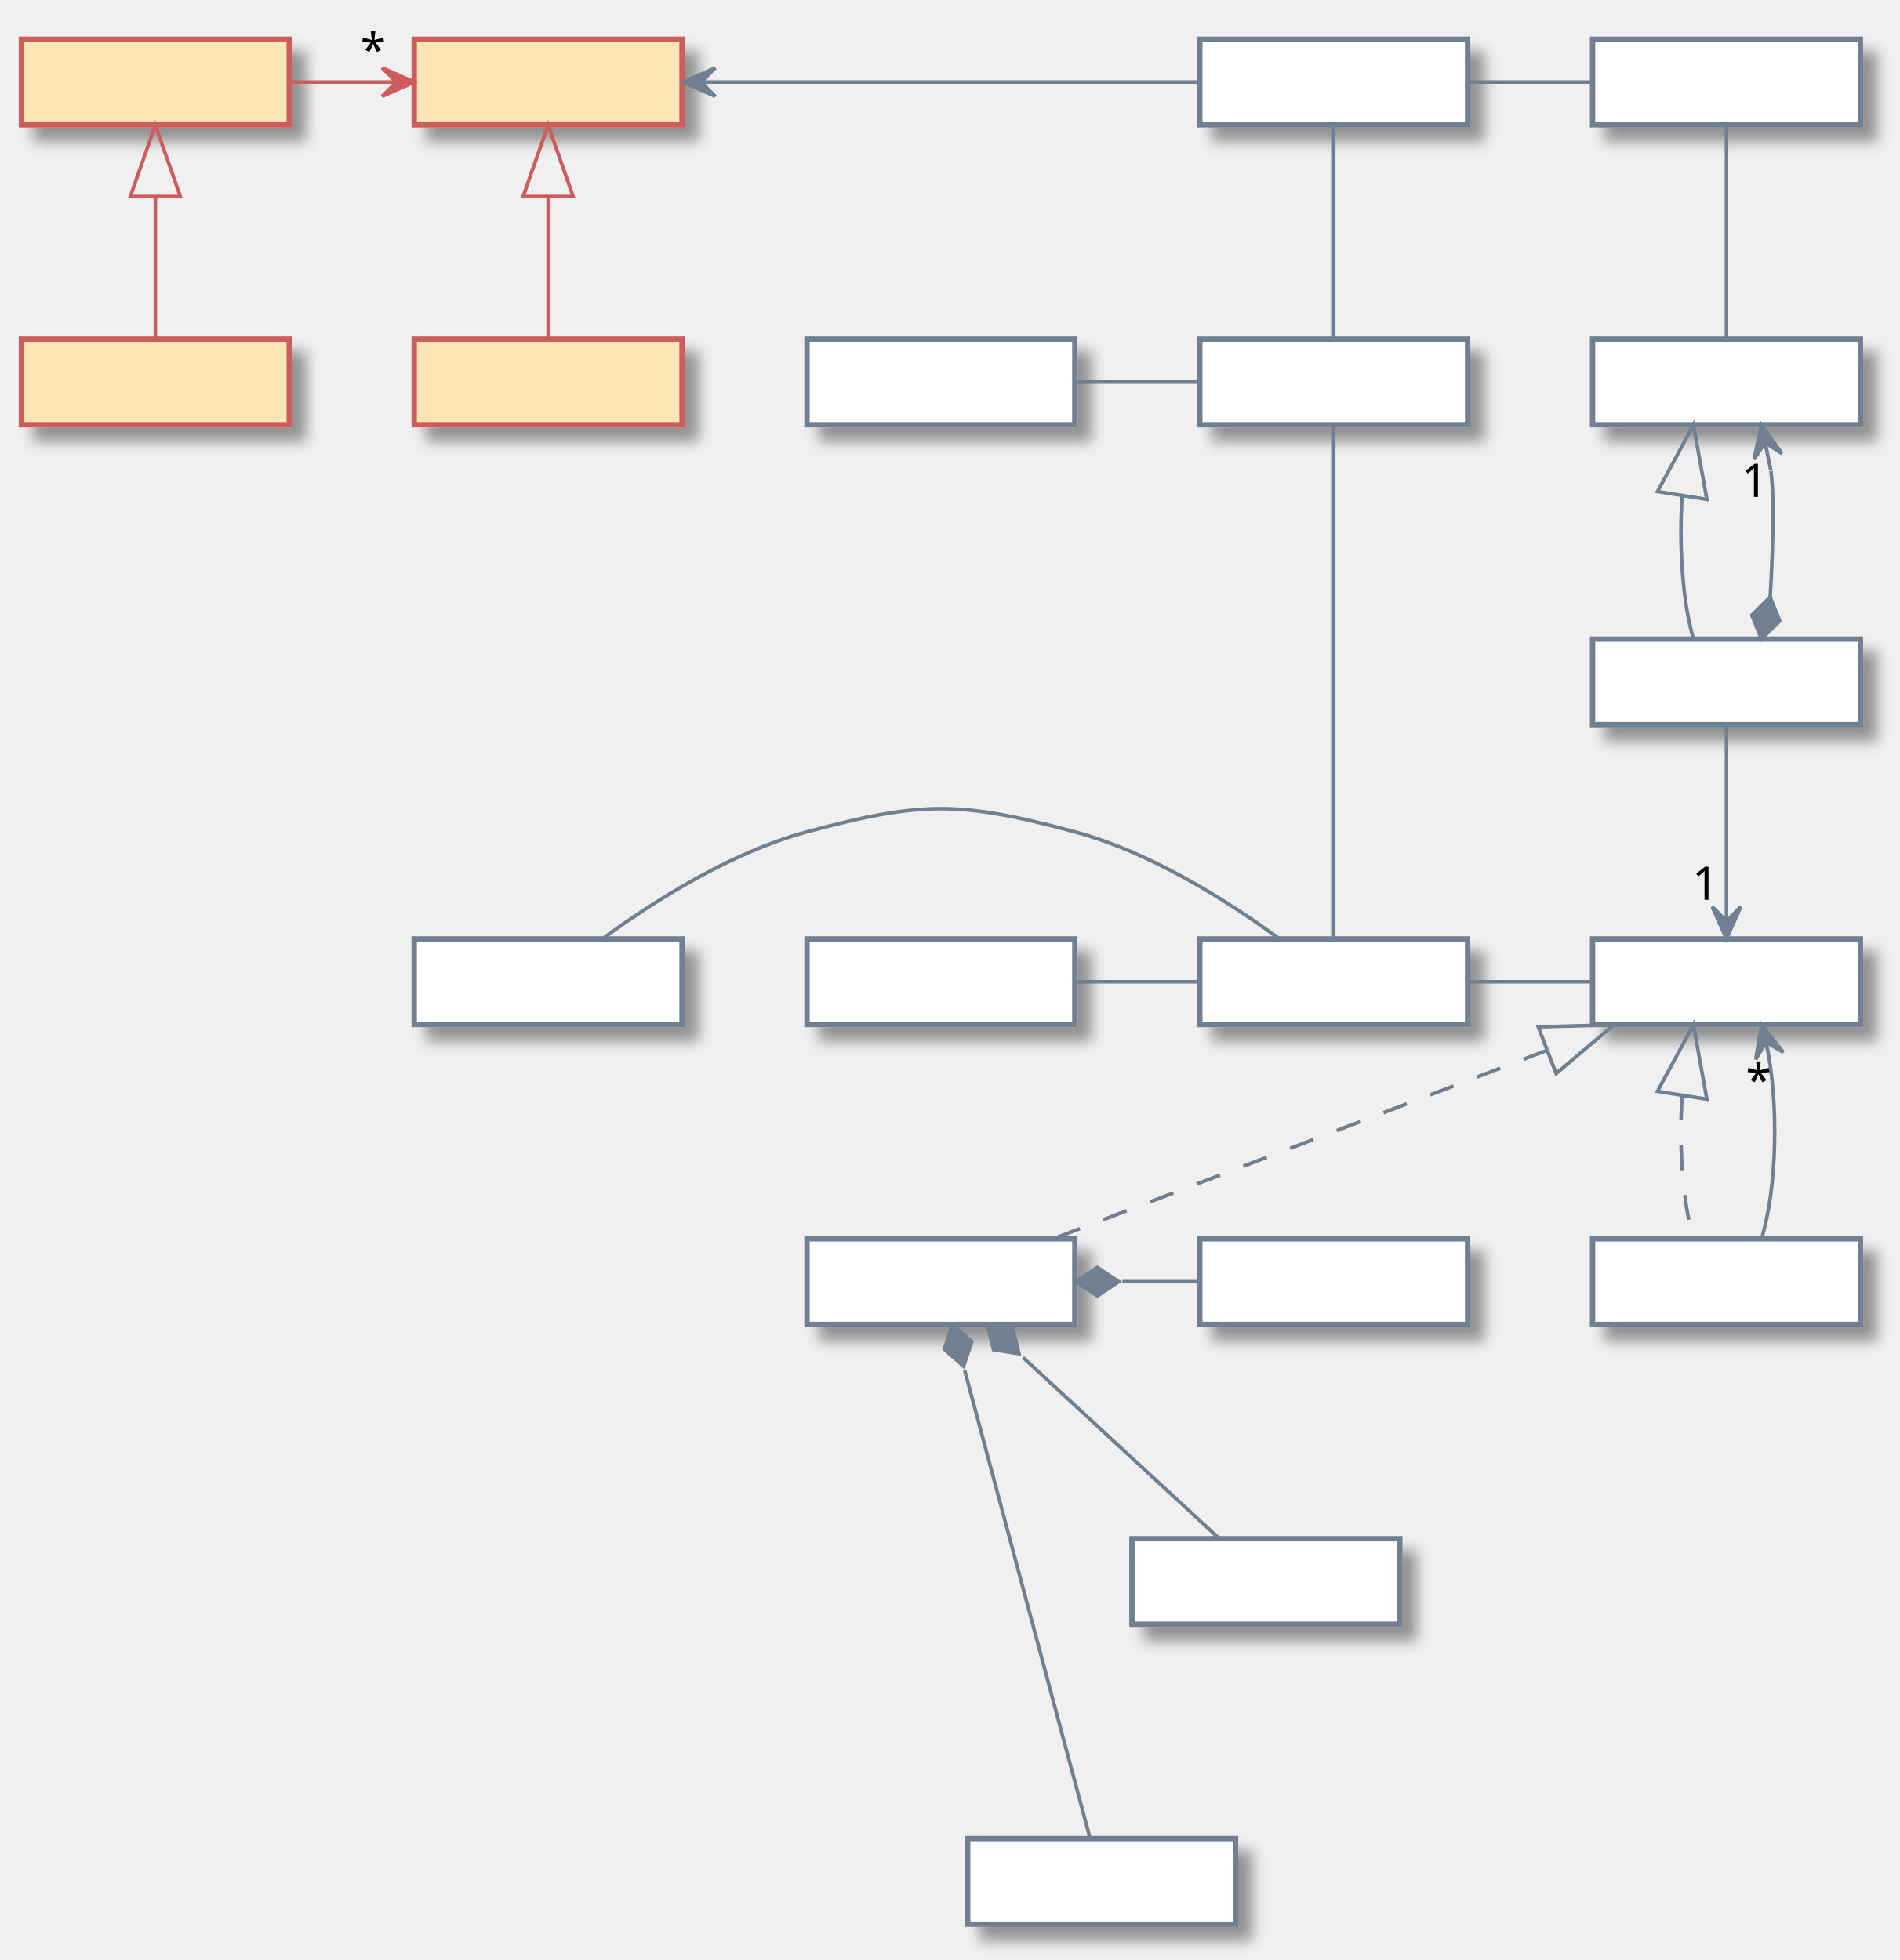
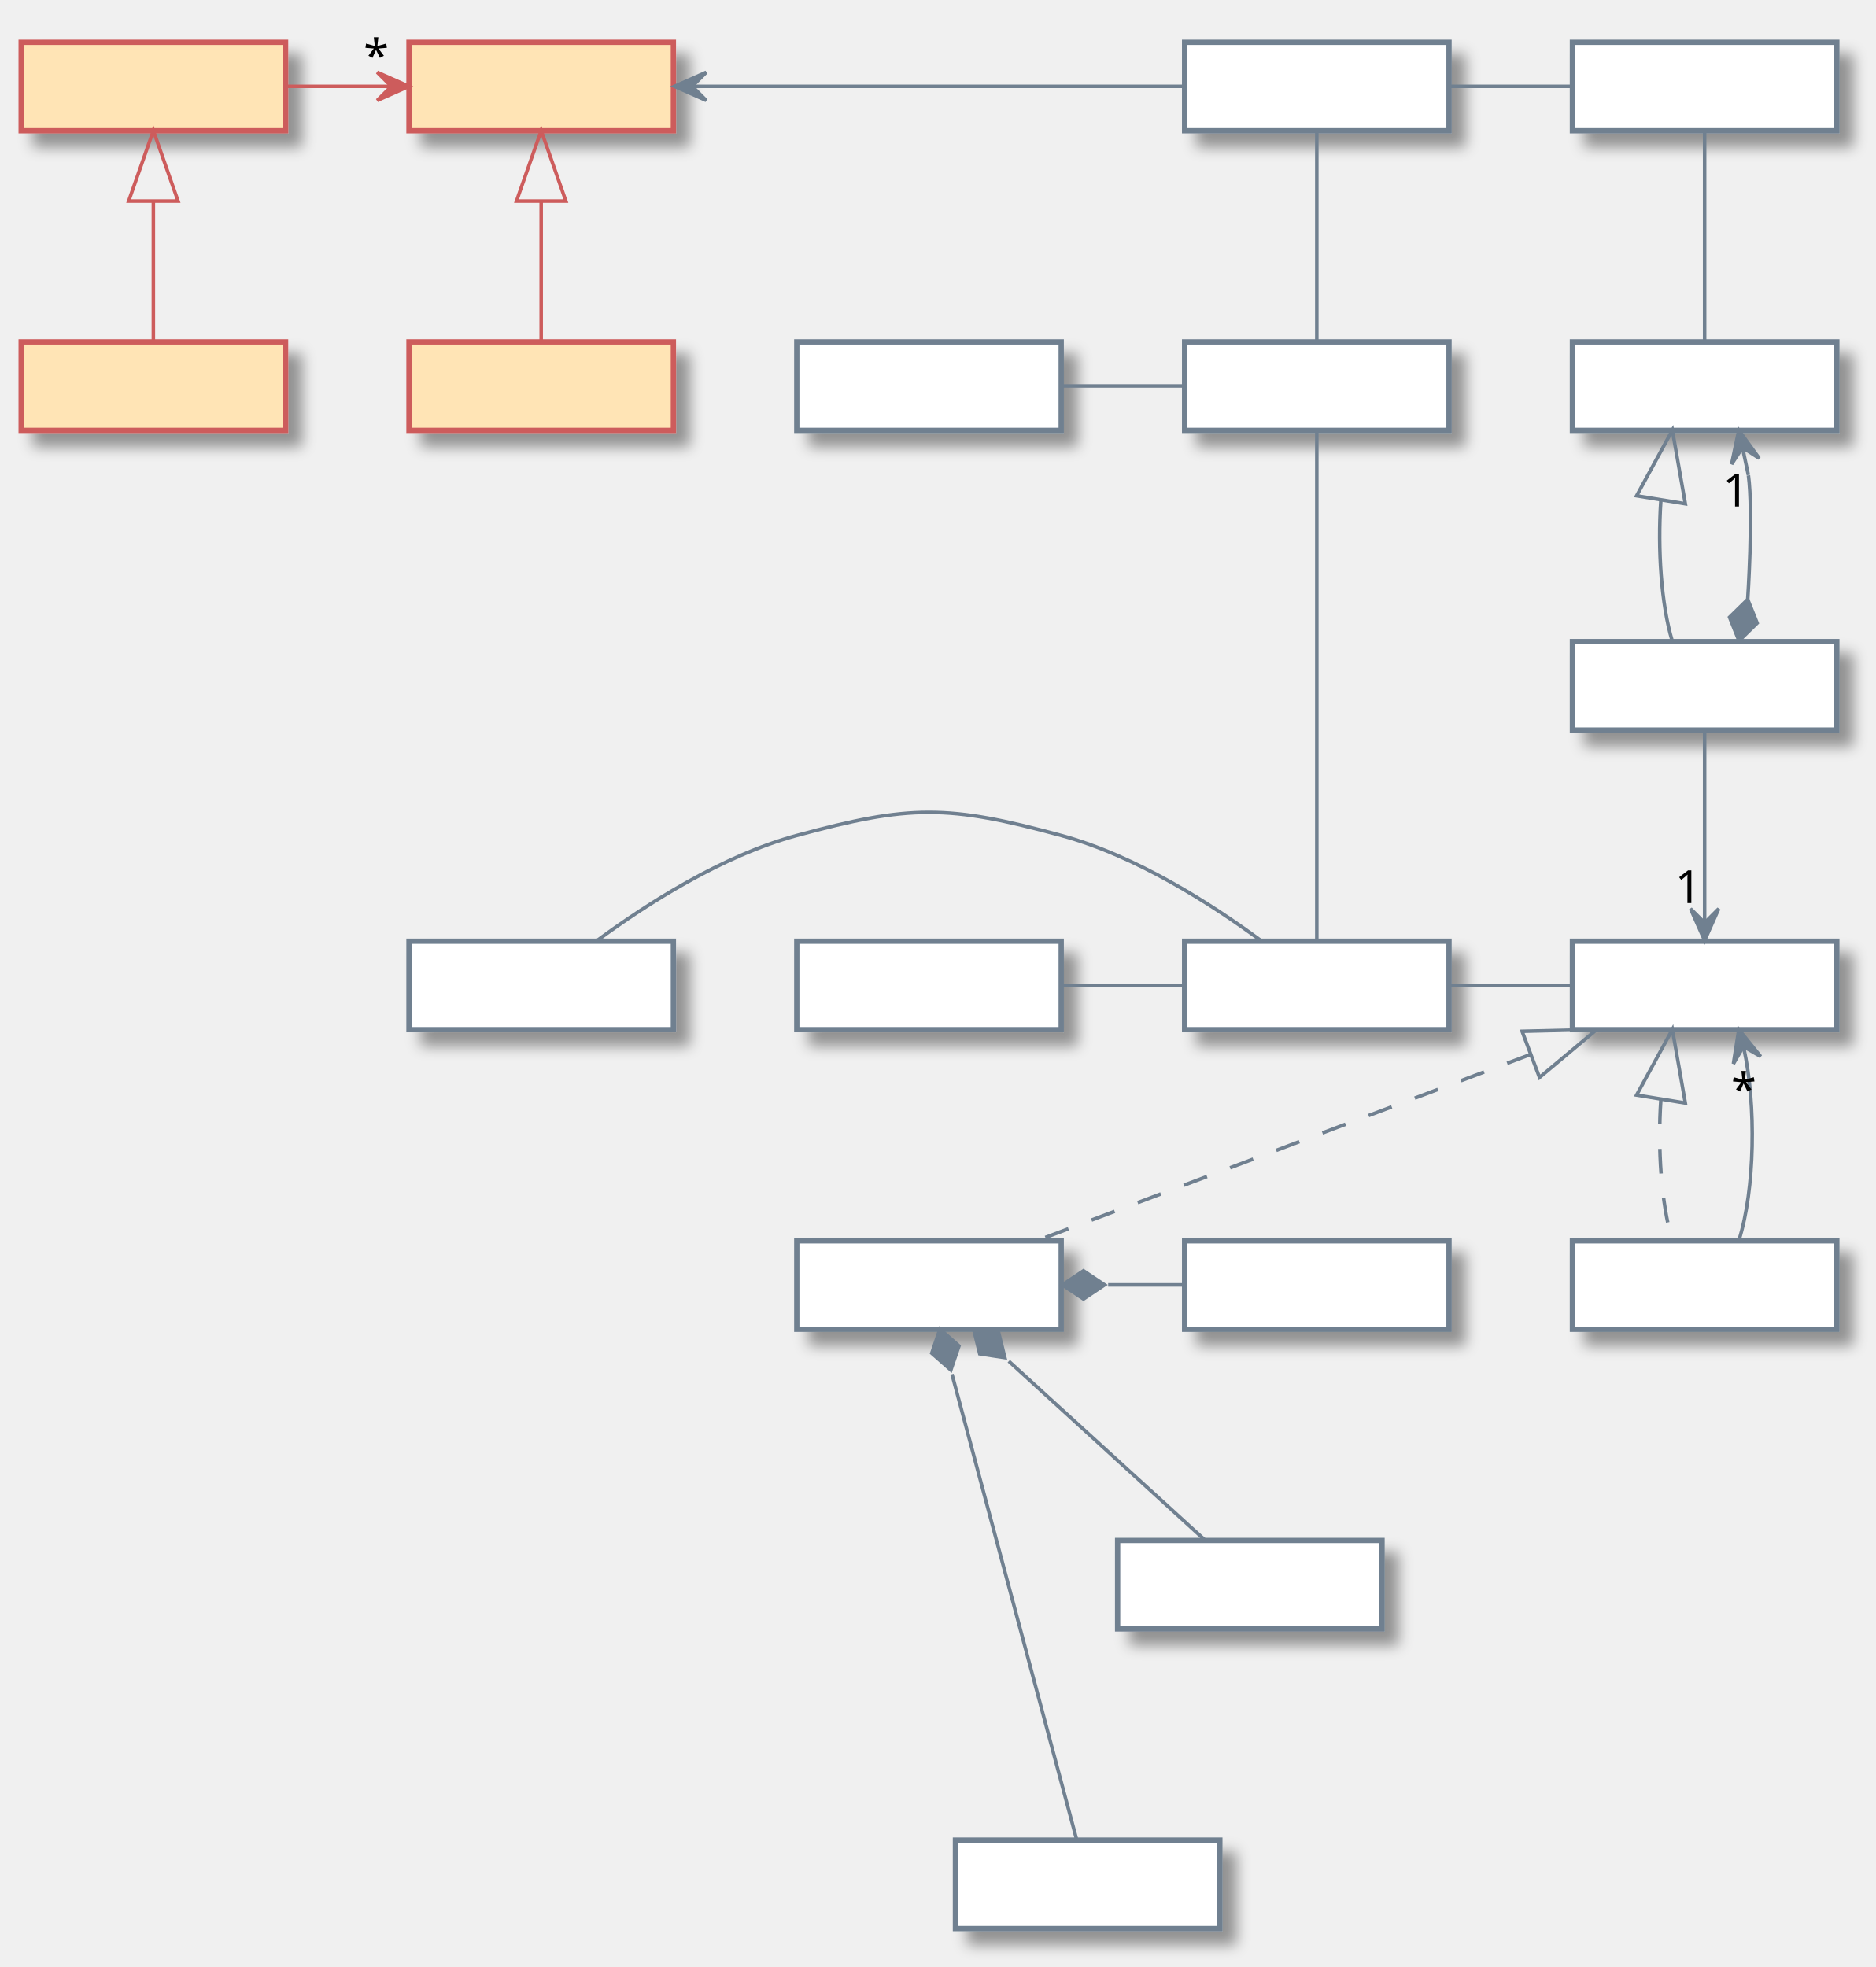
- <svg xmlns="http://www.w3.org/2000/svg" contentScriptType="application/ecmascript" contentStyleType="text/css" height="549px" preserveAspectRatio="none" style="width:532px;height:549px;" version="1.1" viewBox="0 0 532 549" width="532px" zoomAndPan="magnify">
+ <svg xmlns="http://www.w3.org/2000/svg" contentScriptType="application/ecmascript" contentStyleType="text/css" height="558px" preserveAspectRatio="none" style="width:532px;height:558px;" version="1.1" viewBox="0 0 532 558" width="532px" zoomAndPan="magnify">
  <defs>
    <filter height="300%" id="fclb7dfdwyhw" width="300%" x="-1" y="-1">
      <feGaussianBlur result="blurOut" stdDeviation="2.0" />
      <feColorMatrix in="blurOut" result="blurOut2" type="matrix" values="0 0 0 0 0 0 0 0 0 0 0 0 0 0 0 0 0 0 .4 0" />
      <feOffset dx="4.0" dy="4.0" in="blurOut2" result="blurOut3" />
      <feBlend in="SourceGraphic" in2="blurOut3" mode="normal" />
    </filter>
  </defs>
  <g>
-     <rect fill="#FFFFFF" filter="url(#fclb7dfdwyhw)" height="23.969" id="Parent" style="stroke: #708090; stroke-width: 1.5;" width="75" x="446" y="95" />
-     <text fill="#000000" font-family="sans-serif" font-size="12" lengthAdjust="spacingAndGlyphs" textLength="0" x="485.5" y="111.139" />
-     <rect fill="#FFFFFF" filter="url(#fclb7dfdwyhw)" height="23.969" id="Decorator" style="stroke: #708090; stroke-width: 1.5;" width="75" x="446" y="179" />
-     <text fill="#000000" font-family="sans-serif" font-size="12" lengthAdjust="spacingAndGlyphs" textLength="0" x="485.5" y="195.139" />
-     <rect fill="#FFFFFF" filter="url(#fclb7dfdwyhw)" height="23.969" id="Composite" style="stroke: #708090; stroke-width: 1.5;" width="75" x="446" y="263" />
-     <text fill="#000000" font-family="sans-serif" font-size="12" font-style="italic" lengthAdjust="spacingAndGlyphs" textLength="0" x="485.5" y="279.139" />
-     <rect fill="#FFFFFF" filter="url(#fclb7dfdwyhw)" height="23.969" id="Leaf" style="stroke: #708090; stroke-width: 1.5;" width="75" x="226" y="347" />
-     <text fill="#000000" font-family="sans-serif" font-size="12" lengthAdjust="spacingAndGlyphs" textLength="0" x="265.5" y="363.139" />
-     <rect fill="#FFFFFF" filter="url(#fclb7dfdwyhw)" height="23.969" id="Comp" style="stroke: #708090; stroke-width: 1.5;" width="75" x="446" y="347" />
-     <text fill="#000000" font-family="sans-serif" font-size="12" lengthAdjust="spacingAndGlyphs" textLength="0" x="485.5" y="363.139" />
-     <rect fill="#FFE4B5" filter="url(#fclb7dfdwyhw)" height="23.969" id="Listener" style="stroke: #CD5C5C; stroke-width: 1.5;" width="75" x="116" y="11" />
-     <text fill="#000000" font-family="sans-serif" font-size="12" font-style="italic" lengthAdjust="spacingAndGlyphs" textLength="0" x="155.5" y="27.139" />
-     <rect fill="#FFE4B5" filter="url(#fclb7dfdwyhw)" height="23.969" id="Observable" style="stroke: #CD5C5C; stroke-width: 1.5;" width="75" x="6" y="11" />
-     <text fill="#000000" font-family="sans-serif" font-size="12" font-style="italic" lengthAdjust="spacingAndGlyphs" textLength="0" x="45.5" y="27.139" />
-     <rect fill="#FFE4B5" filter="url(#fclb7dfdwyhw)" height="23.969" id="ConcListener" style="stroke: #CD5C5C; stroke-width: 1.5;" width="75" x="116" y="95" />
-     <text fill="#000000" font-family="sans-serif" font-size="12" lengthAdjust="spacingAndGlyphs" textLength="0" x="155.5" y="111.139" />
-     <rect fill="#FFE4B5" filter="url(#fclb7dfdwyhw)" height="23.969" id="ConcObservable" style="stroke: #CD5C5C; stroke-width: 1.5;" width="75" x="6" y="95" />
-     <text fill="#000000" font-family="sans-serif" font-size="12" lengthAdjust="spacingAndGlyphs" textLength="0" x="45.5" y="111.139" />
-     <rect fill="#FFFFFF" filter="url(#fclb7dfdwyhw)" height="23.969" id="A" style="stroke: #708090; stroke-width: 1.5;" width="75" x="336" y="11" />
-     <text fill="#000000" font-family="sans-serif" font-size="12" lengthAdjust="spacingAndGlyphs" textLength="0" x="375.5" y="27.139" />
-     <rect fill="#FFFFFF" filter="url(#fclb7dfdwyhw)" height="23.969" id="B" style="stroke: #708090; stroke-width: 1.5;" width="75" x="446" y="11" />
-     <text fill="#000000" font-family="sans-serif" font-size="12" lengthAdjust="spacingAndGlyphs" textLength="0" x="485.5" y="27.139" />
-     <rect fill="#FFFFFF" filter="url(#fclb7dfdwyhw)" height="23.969" id="C" style="stroke: #708090; stroke-width: 1.5;" width="75" x="336" y="95" />
-     <text fill="#000000" font-family="sans-serif" font-size="12" lengthAdjust="spacingAndGlyphs" textLength="0" x="375.5" y="111.139" />
-     <rect fill="#FFFFFF" filter="url(#fclb7dfdwyhw)" height="23.969" id="D" style="stroke: #708090; stroke-width: 1.5;" width="75" x="226" y="95" />
-     <text fill="#000000" font-family="sans-serif" font-size="12" lengthAdjust="spacingAndGlyphs" textLength="0" x="265.5" y="111.139" />
-     <rect fill="#FFFFFF" filter="url(#fclb7dfdwyhw)" height="23.969" id="E" style="stroke: #708090; stroke-width: 1.5;" width="75" x="336" y="263" />
-     <text fill="#000000" font-family="sans-serif" font-size="12" lengthAdjust="spacingAndGlyphs" textLength="0" x="375.5" y="279.139" />
-     <rect fill="#FFFFFF" filter="url(#fclb7dfdwyhw)" height="23.969" id="F" style="stroke: #708090; stroke-width: 1.5;" width="75" x="226" y="263" />
-     <text fill="#000000" font-family="sans-serif" font-size="12" lengthAdjust="spacingAndGlyphs" textLength="0" x="265.5" y="279.139" />
-     <rect fill="#FFFFFF" filter="url(#fclb7dfdwyhw)" height="23.969" id="G" style="stroke: #708090; stroke-width: 1.5;" width="75" x="116" y="263" />
-     <text fill="#000000" font-family="sans-serif" font-size="12" lengthAdjust="spacingAndGlyphs" textLength="0" x="155.5" y="279.139" />
-     <rect fill="#FFFFFF" filter="url(#fclb7dfdwyhw)" height="23.969" id="I" style="stroke: #708090; stroke-width: 1.5;" width="75" x="336" y="347" />
-     <text fill="#000000" font-family="sans-serif" font-size="12" lengthAdjust="spacingAndGlyphs" textLength="0" x="375.5" y="363.139" />
-     <rect fill="#FFFFFF" filter="url(#fclb7dfdwyhw)" height="23.969" id="J" style="stroke: #708090; stroke-width: 1.5;" width="75" x="317" y="431" />
-     <text fill="#000000" font-family="sans-serif" font-size="12" lengthAdjust="spacingAndGlyphs" textLength="0" x="356.5" y="447.139" />
-     <rect fill="#FFFFFF" filter="url(#fclb7dfdwyhw)" height="23.969" id="K" style="stroke: #708090; stroke-width: 1.5;" width="75" x="271" y="515" />
-     <text fill="#000000" font-family="sans-serif" font-size="12" lengthAdjust="spacingAndGlyphs" textLength="0" x="310.5" y="531.139" />
-     <path d="M471.09,138.797 C470.136,152.846 471.189,168.515 474.25,178.987 " fill="none" id="Parent-Decorator" style="stroke: #708090; stroke-width: 1.0;" />
-     <polygon fill="none" points="464.18,137.683,474.243,119.035,478.005,139.888,464.18,137.683" style="stroke: #708090; stroke-width: 1.0;" />
-     <path d="M495.957,131.939 C497.352,142.744 495.722,167.235 495.722,167.235 " fill="none" id="Parent-Decorator-1" style="stroke: #708090; stroke-width: 1.0;" />
-     <polygon fill="#708090" points="493.294,178.987,498.425,173.92,495.722,167.235,490.591,172.302,493.294,178.987" style="stroke: #708090; stroke-width: 1.0;" />
-     <polygon fill="#708090" points="493.301,119.035,491.198,128.657,494.309,123.933,499.033,127.044,493.301,119.035" style="stroke: #708090; stroke-width: 1.0;" />
-     <line style="stroke: #708090; stroke-width: 1.0;" x1="494.309" x2="495.922" y1="123.933" y2="131.768" />
-     <text fill="#000000" font-family="sans-serif" font-size="13" lengthAdjust="spacingAndGlyphs" textLength="8" x="487.694" y="139.194">1</text>
-     <path d="M483.5,203.035 C483.5,217.382 483.5,241.462 483.5,257.777 " fill="none" id="Decorator-Composite" style="stroke: #708090; stroke-width: 1.0;" />
-     <polygon fill="#708090" points="483.5,262.987,487.5,253.987,483.5,257.987,479.5,253.987,483.5,262.987" style="stroke: #708090; stroke-width: 1.0;" />
-     <text fill="#000000" font-family="sans-serif" font-size="13" lengthAdjust="spacingAndGlyphs" textLength="8" x="473.85" y="252.039">1</text>
-     <path d="M433.216,294.199 C390.677,310.441 331.041,333.212 294.962,346.987 " fill="none" id="Composite-Leaf" style="stroke: #708090; stroke-width: 1.0; stroke-dasharray: 7.0,7.0;" />
-     <polygon fill="none" points="430.798,287.63,451.979,287.035,435.792,300.709,430.798,287.63" style="stroke: #708090; stroke-width: 1.0;" />
-     <path d="M471.09,306.797 C470.136,320.846 471.189,336.515 474.25,346.987 " fill="none" id="Composite-Comp" style="stroke: #708090; stroke-width: 1.0; stroke-dasharray: 7.0,7.0;" />
-     <polygon fill="none" points="464.18,305.683,474.243,287.035,478.005,307.888,464.18,305.683" style="stroke: #708090; stroke-width: 1.0;" />
-     <path d="M494.652,292.248 C498.184,308.572 497.731,332.651 493.294,346.987 " fill="none" id="Composite-Comp-1" style="stroke: #708090; stroke-width: 1.0;" />
-     <polygon fill="#708090" points="493.301,287.035,491.686,296.751,494.555,291.875,499.43,294.744,493.301,287.035" style="stroke: #708090; stroke-width: 1.0;" />
-     <text fill="#000000" font-family="sans-serif" font-size="13" lengthAdjust="spacingAndGlyphs" textLength="7" x="488.9" y="307.194">*</text>
-     <path d="M81.312,23 C91.158,23 101.003,23 110.848,23 " fill="none" id="Observable-Listener" style="stroke: #CD5C5C; stroke-width: 1.0;" />
-     <polygon fill="#CD5C5C" points="115.996,23,106.996,19,110.996,23,106.996,27,115.996,23" style="stroke: #CD5C5C; stroke-width: 1.0;" />
-     <text fill="#000000" font-family="sans-serif" font-size="13" lengthAdjust="spacingAndGlyphs" textLength="7" x="100.924" y="18.607">*</text>
-     <path d="M153.5,55.048 C153.5,69.032 153.5,84.578 153.5,94.987 " fill="none" id="Listener-ConcListener" style="stroke: #CD5C5C; stroke-width: 1.0;" />
-     <polygon fill="none" points="146.5,55.035,153.5,35.035,160.5,55.035,146.5,55.035" style="stroke: #CD5C5C; stroke-width: 1.0;" />
-     <path d="M43.5,55.048 C43.5,69.032 43.5,84.578 43.5,94.987 " fill="none" id="Observable-ConcObservable" style="stroke: #CD5C5C; stroke-width: 1.0;" />
-     <polygon fill="none" points="36.5,55.035,43.5,35.035,50.5,55.035,36.5,55.035" style="stroke: #CD5C5C; stroke-width: 1.0;" />
-     <path d="M483.5,35.035 C483.5,51.004 483.5,79.03 483.5,94.987 " fill="none" id="B-Parent" style="stroke: #708090; stroke-width: 1.0;" />
-     <path d="M411.312,23 C422.874,23 434.435,23 445.996,23 " fill="none" id="A-B" style="stroke: #708090; stroke-width: 1.0;" />
-     <path d="M373.5,35.035 C373.5,51.004 373.5,79.03 373.5,94.987 " fill="none" id="A-C" style="stroke: #708090; stroke-width: 1.0;" />
-     <path d="M301.312,107 C312.874,107 324.435,107 335.996,107 " fill="none" id="D-C" style="stroke: #708090; stroke-width: 1.0;" />
-     <path d="M373.5,119.082 C373.5,149.929 373.5,231.355 373.5,262.574 " fill="none" id="C-E" style="stroke: #708090; stroke-width: 1.0;" />
-     <path d="M301.312,275 C312.874,275 324.435,275 335.996,275 " fill="none" id="F-E" style="stroke: #708090; stroke-width: 1.0;" />
-     <path d="M168.827,262.879 C182.808,252.65 204.507,238.776 226,233 C258.191,224.349 268.809,224.349 301,233 C322.493,238.776 344.192,252.65 358.173,262.879 " fill="none" id="G-E" style="stroke: #708090; stroke-width: 1.0;" />
-     <path d="M411.312,275 C422.874,275 434.435,275 445.996,275 " fill="none" id="E-Composite" style="stroke: #708090; stroke-width: 1.0;" />
-     <path d="M314.319,359 C321.545,359 328.771,359 335.996,359 " fill="none" id="Leaf-I" style="stroke: #708090; stroke-width: 1.0;" />
-     <polygon fill="#708090" points="301.312,359,307.312,363,313.312,359,307.312,355,301.312,359" style="stroke: #708090; stroke-width: 1.0;" />
-     <path d="M286.483,380.215 C303.888,396.281 327.17,417.773 341.486,430.987 " fill="none" id="Leaf-J" style="stroke: #708090; stroke-width: 1.0;" />
-     <polygon fill="#708090" points="276.538,371.035,278.234,378.044,285.356,379.175,283.66,372.166,276.538,371.035" style="stroke: #708090; stroke-width: 1.0;" />
-     <path d="M270.156,383.848 C279.926,420.324 297.789,487.014 305.172,514.574 " fill="none" id="Leaf-K" style="stroke: #708090; stroke-width: 1.0;" />
-     <polygon fill="#708090" points="266.736,371.082,264.425,377.913,269.841,382.673,272.152,375.843,266.736,371.082" style="stroke: #708090; stroke-width: 1.0;" />
-     <path d="M196.392,23 C242.855,23 289.318,23 335.781,23 " fill="none" id="Listener-A" style="stroke: #708090; stroke-width: 1.0;" />
-     <polygon fill="#708090" points="191.312,23,200.312,27,196.312,23,200.312,19,191.312,23" style="stroke: #708090; stroke-width: 1.0;" />
+     <rect fill="#FFFFFF" filter="url(#fclb7dfdwyhw)" height="25.094" id="Parent" style="stroke: #708090; stroke-width: 1.5;" width="75" x="446" y="97" />
+     <text fill="#000000" font-family="sans-serif" font-size="12" lengthAdjust="spacingAndGlyphs" textLength="0" x="485" y="114.457" />
+     <rect fill="#FFFFFF" filter="url(#fclb7dfdwyhw)" height="25.094" id="Decorator" style="stroke: #708090; stroke-width: 1.5;" width="75" x="446" y="182" />
+     <text fill="#000000" font-family="sans-serif" font-size="12" lengthAdjust="spacingAndGlyphs" textLength="0" x="485" y="199.457" />
+     <rect fill="#FFFFFF" filter="url(#fclb7dfdwyhw)" height="25.094" id="Composite" style="stroke: #708090; stroke-width: 1.5;" width="75" x="446" y="267" />
+     <text fill="#000000" font-family="sans-serif" font-size="12" font-style="italic" lengthAdjust="spacingAndGlyphs" textLength="0" x="485" y="284.457" />
+     <rect fill="#FFFFFF" filter="url(#fclb7dfdwyhw)" height="25.094" id="Leaf" style="stroke: #708090; stroke-width: 1.5;" width="75" x="226" y="352" />
+     <text fill="#000000" font-family="sans-serif" font-size="12" lengthAdjust="spacingAndGlyphs" textLength="0" x="265" y="369.457" />
+     <rect fill="#FFFFFF" filter="url(#fclb7dfdwyhw)" height="25.094" id="Comp" style="stroke: #708090; stroke-width: 1.5;" width="75" x="446" y="352" />
+     <text fill="#000000" font-family="sans-serif" font-size="12" lengthAdjust="spacingAndGlyphs" textLength="0" x="485" y="369.457" />
+     <rect fill="#FFE4B5" filter="url(#fclb7dfdwyhw)" height="25.094" id="Listener" style="stroke: #CD5C5C; stroke-width: 1.5;" width="75" x="116" y="12" />
+     <text fill="#000000" font-family="sans-serif" font-size="12" font-style="italic" lengthAdjust="spacingAndGlyphs" textLength="0" x="155" y="29.457" />
+     <rect fill="#FFE4B5" filter="url(#fclb7dfdwyhw)" height="25.094" id="Observable" style="stroke: #CD5C5C; stroke-width: 1.5;" width="75" x="6" y="12" />
+     <text fill="#000000" font-family="sans-serif" font-size="12" font-style="italic" lengthAdjust="spacingAndGlyphs" textLength="0" x="45" y="29.457" />
+     <rect fill="#FFE4B5" filter="url(#fclb7dfdwyhw)" height="25.094" id="ConcListener" style="stroke: #CD5C5C; stroke-width: 1.5;" width="75" x="116" y="97" />
+     <text fill="#000000" font-family="sans-serif" font-size="12" lengthAdjust="spacingAndGlyphs" textLength="0" x="155" y="114.457" />
+     <rect fill="#FFE4B5" filter="url(#fclb7dfdwyhw)" height="25.094" id="ConcObservable" style="stroke: #CD5C5C; stroke-width: 1.5;" width="75" x="6" y="97" />
+     <text fill="#000000" font-family="sans-serif" font-size="12" lengthAdjust="spacingAndGlyphs" textLength="0" x="45" y="114.457" />
+     <rect fill="#FFFFFF" filter="url(#fclb7dfdwyhw)" height="25.094" id="A" style="stroke: #708090; stroke-width: 1.5;" width="75" x="336" y="12" />
+     <text fill="#000000" font-family="sans-serif" font-size="12" lengthAdjust="spacingAndGlyphs" textLength="0" x="375" y="29.457" />
+     <rect fill="#FFFFFF" filter="url(#fclb7dfdwyhw)" height="25.094" id="B" style="stroke: #708090; stroke-width: 1.5;" width="75" x="446" y="12" />
+     <text fill="#000000" font-family="sans-serif" font-size="12" lengthAdjust="spacingAndGlyphs" textLength="0" x="485" y="29.457" />
+     <rect fill="#FFFFFF" filter="url(#fclb7dfdwyhw)" height="25.094" id="C" style="stroke: #708090; stroke-width: 1.5;" width="75" x="336" y="97" />
+     <text fill="#000000" font-family="sans-serif" font-size="12" lengthAdjust="spacingAndGlyphs" textLength="0" x="375" y="114.457" />
+     <rect fill="#FFFFFF" filter="url(#fclb7dfdwyhw)" height="25.094" id="D" style="stroke: #708090; stroke-width: 1.5;" width="75" x="226" y="97" />
+     <text fill="#000000" font-family="sans-serif" font-size="12" lengthAdjust="spacingAndGlyphs" textLength="0" x="265" y="114.457" />
+     <rect fill="#FFFFFF" filter="url(#fclb7dfdwyhw)" height="25.094" id="E" style="stroke: #708090; stroke-width: 1.5;" width="75" x="336" y="267" />
+     <text fill="#000000" font-family="sans-serif" font-size="12" lengthAdjust="spacingAndGlyphs" textLength="0" x="375" y="284.457" />
+     <rect fill="#FFFFFF" filter="url(#fclb7dfdwyhw)" height="25.094" id="F" style="stroke: #708090; stroke-width: 1.5;" width="75" x="226" y="267" />
+     <text fill="#000000" font-family="sans-serif" font-size="12" lengthAdjust="spacingAndGlyphs" textLength="0" x="265" y="284.457" />
+     <rect fill="#FFFFFF" filter="url(#fclb7dfdwyhw)" height="25.094" id="G" style="stroke: #708090; stroke-width: 1.5;" width="75" x="116" y="267" />
+     <text fill="#000000" font-family="sans-serif" font-size="12" lengthAdjust="spacingAndGlyphs" textLength="0" x="155" y="284.457" />
+     <rect fill="#FFFFFF" filter="url(#fclb7dfdwyhw)" height="25.094" id="I" style="stroke: #708090; stroke-width: 1.5;" width="75" x="336" y="352" />
+     <text fill="#000000" font-family="sans-serif" font-size="12" lengthAdjust="spacingAndGlyphs" textLength="0" x="375" y="369.457" />
+     <rect fill="#FFFFFF" filter="url(#fclb7dfdwyhw)" height="25.094" id="J" style="stroke: #708090; stroke-width: 1.5;" width="75" x="317" y="437" />
+     <text fill="#000000" font-family="sans-serif" font-size="12" lengthAdjust="spacingAndGlyphs" textLength="0" x="356" y="454.457" />
+     <rect fill="#FFFFFF" filter="url(#fclb7dfdwyhw)" height="25.094" id="K" style="stroke: #708090; stroke-width: 1.5;" width="75" x="271" y="522" />
+     <text fill="#000000" font-family="sans-serif" font-size="12" lengthAdjust="spacingAndGlyphs" textLength="0" x="310" y="539.457" />
+     <path d="M471.09,141.932 C470.132,155.881 471.201,171.446 474.297,181.79 " fill="none" id="Parent-Decorator" style="stroke: #708090; stroke-width: 1.0;" />
+     <polygon fill="none" points="464.207,140.646,474.348,122.041,478.023,142.909,464.207,140.646" style="stroke: #708090; stroke-width: 1.0;" />
+     <path d="M495.918,134.847 C497.354,145.604 495.718,170.048 495.718,170.048 " fill="none" id="Parent-Decorator-1" style="stroke: #708090; stroke-width: 1.0;" />
+     <polygon fill="#708090" points="493.244,181.79,498.395,176.744,495.718,170.048,490.567,175.094,493.244,181.79" style="stroke: #708090; stroke-width: 1.0;" />
+     <polygon fill="#708090" points="493.19,122.041,491.153,131.677,494.232,126.931,498.977,130.01,493.19,122.041" style="stroke: #708090; stroke-width: 1.0;" />
+     <line style="stroke: #708090; stroke-width: 1.0;" x1="494.232" x2="495.899" y1="126.931" y2="134.756" />
+     <text fill="#000000" font-family="sans-serif" font-size="13" lengthAdjust="spacingAndGlyphs" textLength="7" x="488.627" y="143.675">1</text>
+     <path d="M483.5,207.041 C483.5,221.208 483.5,245.348 483.5,261.605 " fill="none" id="Decorator-Composite" style="stroke: #708090; stroke-width: 1.0;" />
+     <polygon fill="#708090" points="483.5,266.79,487.5,257.79,483.5,261.79,479.5,257.79,483.5,266.79" style="stroke: #708090; stroke-width: 1.0;" />
+     <text fill="#000000" font-family="sans-serif" font-size="13" lengthAdjust="spacingAndGlyphs" textLength="7" x="475.122" y="256.181">1</text>
+     <path d="M434.04,299.16 C391.144,315.343 330.41,338.257 294.184,351.924 " fill="none" id="Composite-Leaf" style="stroke: #708090; stroke-width: 1.0; stroke-dasharray: 7.0,7.0;" />
+     <polygon fill="none" points="431.726,292.551,452.91,292.041,436.668,305.65,431.726,292.551" style="stroke: #708090; stroke-width: 1.0;" />
+     <path d="M471.09,311.932 C470.132,325.881 471.201,341.446 474.297,351.79 " fill="none" id="Composite-Comp" style="stroke: #708090; stroke-width: 1.0; stroke-dasharray: 7.0,7.0;" />
+     <polygon fill="none" points="464.207,310.646,474.348,292.041,478.023,312.909,464.207,310.646" style="stroke: #708090; stroke-width: 1.0;" />
+     <path d="M494.576,297.202 C498.204,313.395 497.76,337.544 493.244,351.79 " fill="none" id="Composite-Comp-1" style="stroke: #708090; stroke-width: 1.0;" />
+     <polygon fill="#708090" points="493.19,292.041,491.662,301.771,494.487,296.87,499.388,299.695,493.19,292.041" style="stroke: #708090; stroke-width: 1.0;" />
+     <text fill="#000000" font-family="sans-serif" font-size="13" lengthAdjust="spacingAndGlyphs" textLength="5" x="491.021" y="313.675">*</text>
+     <path d="M81.312,24.5 C91.158,24.5 101.003,24.5 110.848,24.5 " fill="none" id="Observable-Listener" style="stroke: #CD5C5C; stroke-width: 1.0;" />
+     <polygon fill="#CD5C5C" points="115.996,24.5,106.996,20.5,110.996,24.5,106.996,28.5,115.996,24.5" style="stroke: #CD5C5C; stroke-width: 1.0;" />
+     <text fill="#000000" font-family="sans-serif" font-size="13" lengthAdjust="spacingAndGlyphs" textLength="5" x="103.12" y="20.445">*</text>
+     <path d="M153.5,57.183 C153.5,71.068 153.5,86.508 153.5,96.79 " fill="none" id="Listener-ConcListener" style="stroke: #CD5C5C; stroke-width: 1.0;" />
+     <polygon fill="none" points="146.5,57.041,153.5,37.041,160.5,57.041,146.5,57.041" style="stroke: #CD5C5C; stroke-width: 1.0;" />
+     <path d="M43.5,57.183 C43.5,71.068 43.5,86.508 43.5,96.79 " fill="none" id="Observable-ConcObservable" style="stroke: #CD5C5C; stroke-width: 1.0;" />
+     <polygon fill="none" points="36.5,57.041,43.5,37.041,50.5,57.041,36.5,57.041" style="stroke: #CD5C5C; stroke-width: 1.0;" />
+     <path d="M483.5,37.041 C483.5,52.809 483.5,80.933 483.5,96.79 " fill="none" id="B-Parent" style="stroke: #708090; stroke-width: 1.0;" />
+     <path d="M411.313,24.5 C422.874,24.5 434.435,24.5 445.996,24.5 " fill="none" id="A-B" style="stroke: #708090; stroke-width: 1.0;" />
+     <path d="M373.5,37.041 C373.5,52.809 373.5,80.933 373.5,96.79 " fill="none" id="A-C" style="stroke: #708090; stroke-width: 1.0;" />
+     <path d="M301.313,109.5 C312.874,109.5 324.435,109.5 335.996,109.5 " fill="none" id="D-C" style="stroke: #708090; stroke-width: 1.0;" />
+     <path d="M373.5,122.047 C373.5,152.738 373.5,236.089 373.5,266.872 " fill="none" id="C-E" style="stroke: #708090; stroke-width: 1.0;" />
+     <path d="M301.313,279.5 C312.874,279.5 324.435,279.5 335.996,279.5 " fill="none" id="F-E" style="stroke: #708090; stroke-width: 1.0;" />
+     <path d="M169.354,266.829 C183.335,256.522 204.739,242.772 226,237 C258.169,228.266 268.831,228.266 301,237 C322.261,242.772 343.665,256.522 357.646,266.829 " fill="none" id="G-E" style="stroke: #708090; stroke-width: 1.0;" />
+     <path d="M411.313,279.5 C422.874,279.5 434.435,279.5 445.996,279.5 " fill="none" id="E-Composite" style="stroke: #708090; stroke-width: 1.0;" />
+     <path d="M314.319,364.5 C321.545,364.5 328.771,364.5 335.996,364.5 " fill="none" id="Leaf-I" style="stroke: #708090; stroke-width: 1.0;" />
+     <polygon fill="#708090" points="301.313,364.5,307.313,368.5,313.313,364.5,307.313,360.5,301.313,364.5" style="stroke: #708090; stroke-width: 1.0;" />
+     <path d="M286.131,386.141 C303.643,402.114 327.264,423.659 341.661,436.79 " fill="none" id="Leaf-J" style="stroke: #708090; stroke-width: 1.0;" />
+     <polygon fill="#708090" points="276.153,377.041,277.89,384.04,285.019,385.128,283.282,378.129,276.153,377.041" style="stroke: #708090; stroke-width: 1.0;" />
+     <path d="M270.019,389.837 C279.853,426.552 298.106,494.696 305.385,521.872 " fill="none" id="Leaf-K" style="stroke: #708090; stroke-width: 1.0;" />
+     <polygon fill="#708090" points="266.593,377.047,264.282,383.878,269.699,388.638,272.01,381.807,266.593,377.047" style="stroke: #708090; stroke-width: 1.0;" />
+     <path d="M196.391,24.5 C242.855,24.5 289.318,24.5 335.781,24.5 " fill="none" id="Listener-A" style="stroke: #708090; stroke-width: 1.0;" />
+     <polygon fill="#708090" points="191.313,24.5,200.313,28.5,196.313,24.5,200.313,20.5,191.313,24.5" style="stroke: #708090; stroke-width: 1.0;" />
  </g>
</svg>
